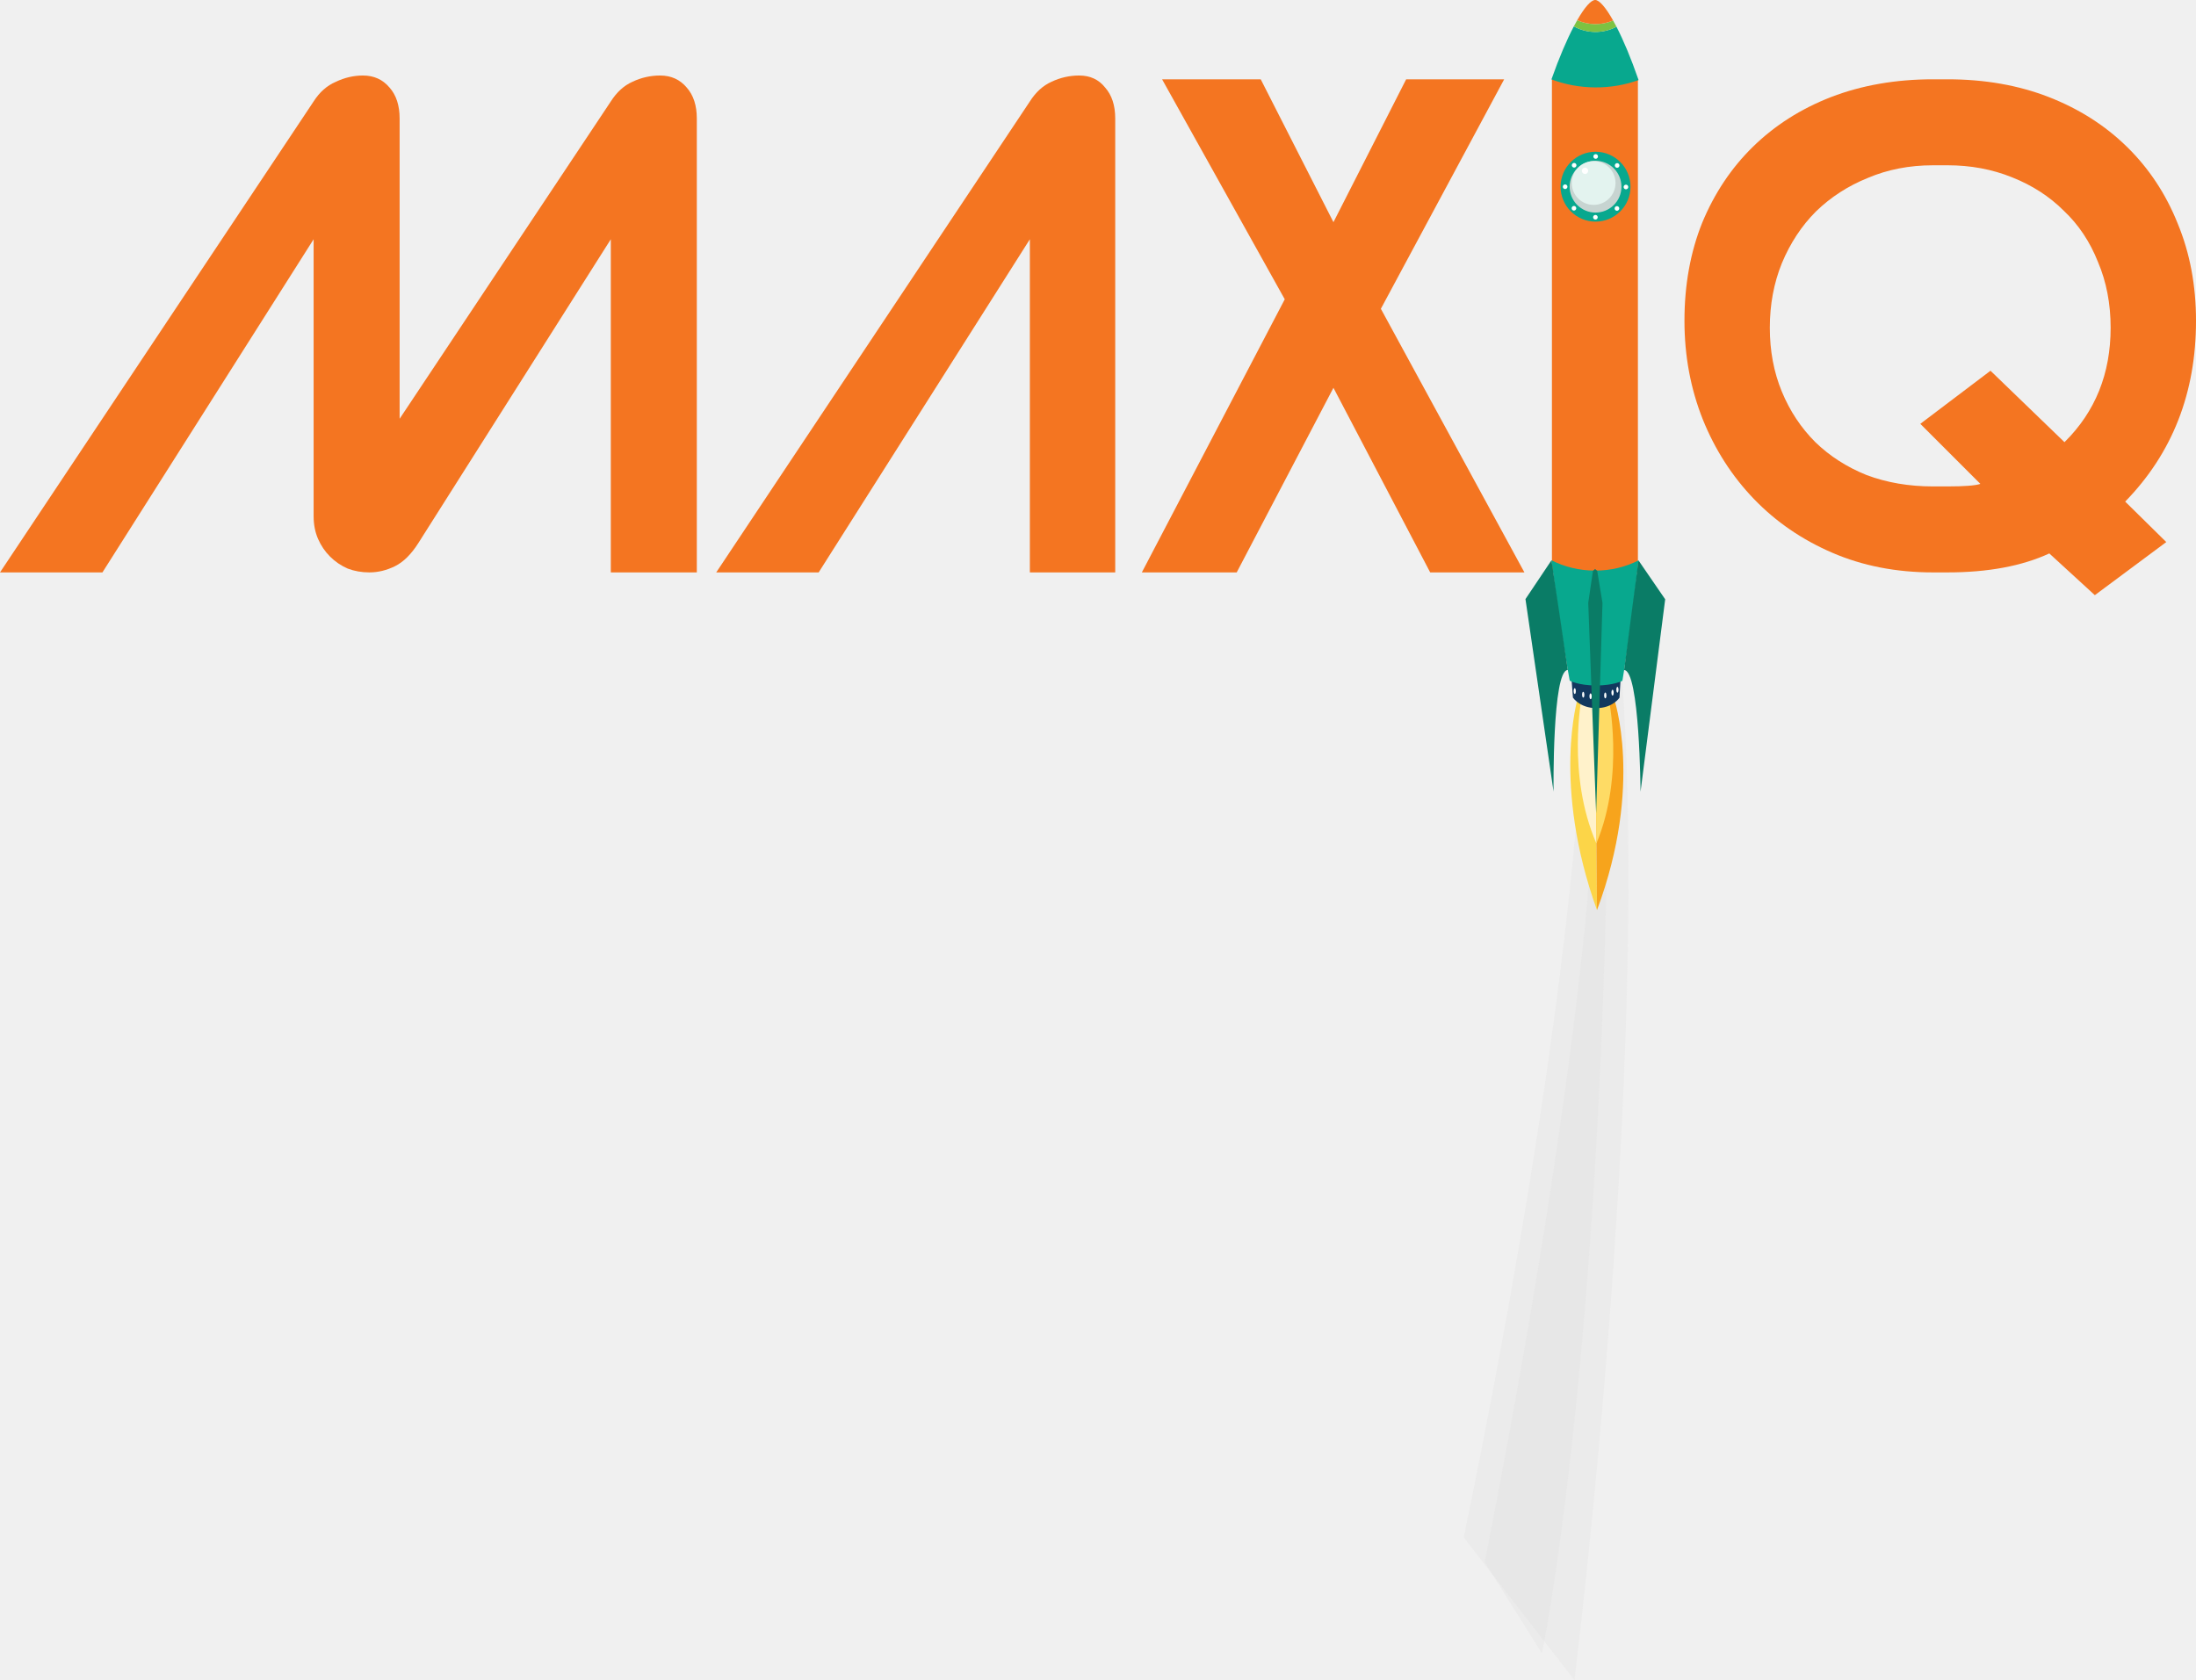
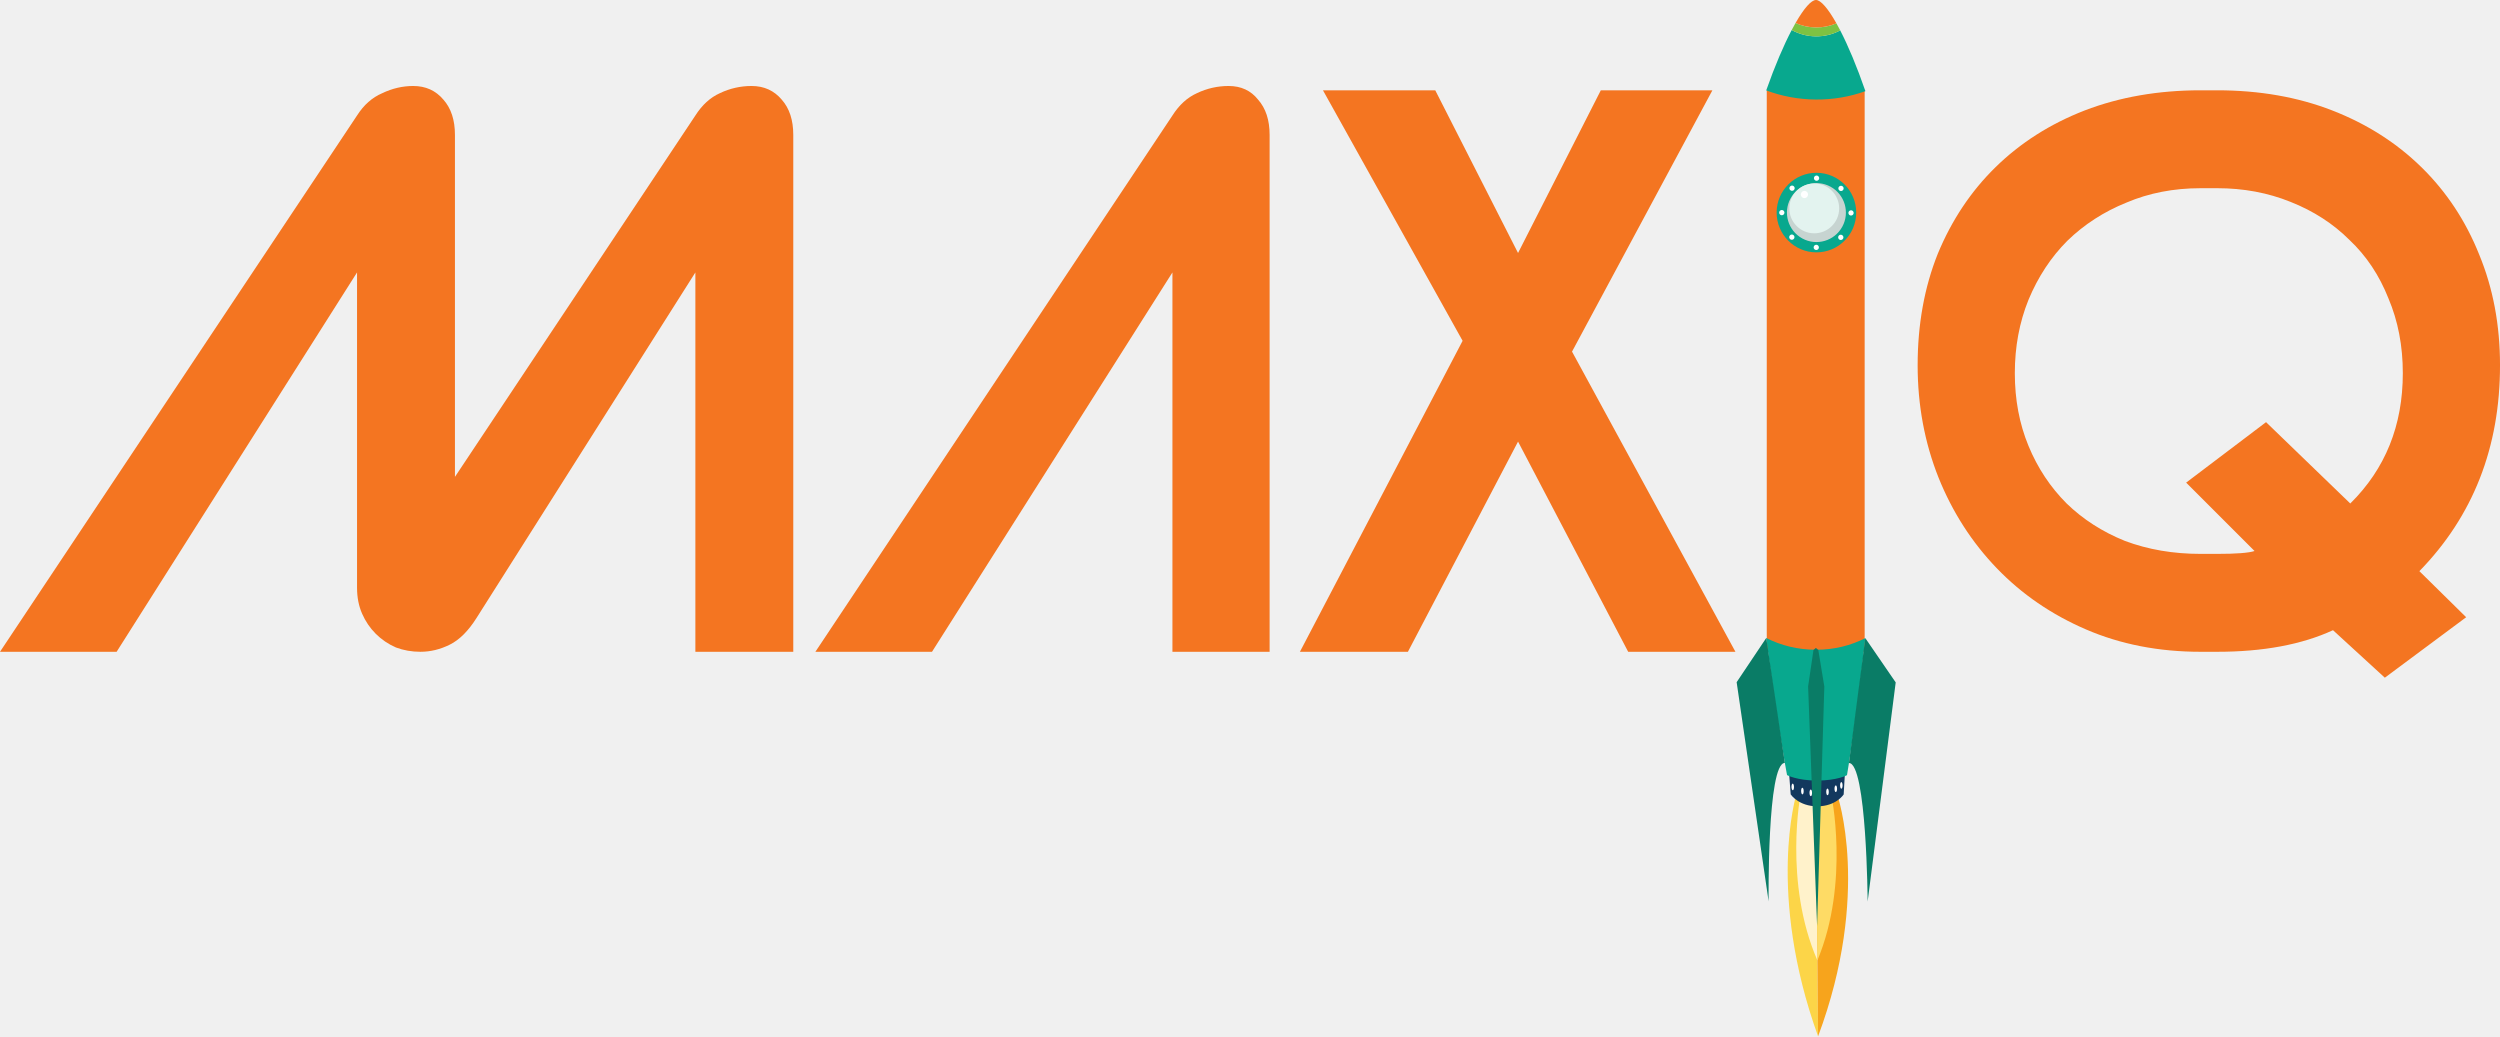
- <svg xmlns="http://www.w3.org/2000/svg" version="1.1" x="0px" y="0px" width="764.737" height="585.175" viewBox="0 0 764.737 585.175" enable-background="new 0 0 400 400" xml:space="preserve" id="svg214">
+ <svg xmlns="http://www.w3.org/2000/svg" version="1.1" x="0px" y="0px" width="764.737" height="317.018" viewBox="0 0 764.737 317.018" enable-background="new 0 0 400 400" xml:space="preserve" id="svg214">
  <defs id="defs218">
	
	

		
		
	
			
			
			
			
			
			
			
			
			
			
			
			
			
			
		
  
  
  
  
  
  
  
  
  
  
  
+ 
+   
+ 
+   
+ 
+   
+ 
+   
+ 
+   
+ 
+   
+ 
+   
+ 
+   
+ 
</defs>
  <g id="Layer_2" display="none" transform="translate(526.9143,-543.2091)">
    <g display="inline" id="g211">
-       <path opacity="0.88" fill="#1A5089" d="m 197.849,391.58 -87.487,-55.141 87.487,-49.023 91.79,52.113 z m 15.965,-35.7 16.116,-10.579 4.104,-10.132 -11.821,-8.91 -22.215,-3.519 -22.214,3.519 -11.82,8.91 4.104,10.132 20.107,10.579 z" id="path93" />
+       <path opacity="0.88" fill="#1a5089" d="m 197.849,391.58 -87.487,-55.141 87.487,-49.023 91.79,52.113 z m 15.965,-35.7 16.116,-10.579 4.104,-10.132 -11.821,-8.91 -22.215,-3.519 -22.214,3.519 -11.82,8.91 4.104,10.132 20.107,10.579 z" id="path93" />
      <g id="g175">
        <g id="g97">
-           <polygon fill="#B2B3B3" points="193.908,288.735 214.572,304.761 189.417,316.742 " id="polygon95" />
+           <polygon fill="#b2b3b3" points="189.417,316.742 193.908,288.735 214.572,304.761 " id="polygon95" />
        </g>
        <g id="g101">
-           <polygon fill="#BCBCBC" points="193.908,288.735 189.417,316.742 172.196,302.738 " id="polygon99" />
+           <polygon fill="#bcbcbc" points="172.196,302.738 193.908,288.735 189.417,316.742 " id="polygon99" />
        </g>
        <g id="g105">
-           <polygon fill="#B2B3B3" points="189.417,316.742 170.949,327.172 172.196,302.738 " id="polygon103" />
+           <polygon fill="#b2b3b3" points="172.196,302.738 189.417,316.742 170.949,327.172 " id="polygon103" />
        </g>
        <g id="g109">
-           <polygon fill="#878787" points="215.361,331.788 191.063,340.999 189.417,316.742 " id="polygon107" />
+           <polygon fill="#878787" points="189.417,316.742 215.361,331.788 191.063,340.999 " id="polygon107" />
        </g>
        <g id="g113">
-           <polygon fill="#939393" points="191.063,340.999 189.417,316.742 170.949,327.172 " id="polygon111" />
+           <polygon fill="#939393" points="170.949,327.172 191.063,340.999 189.417,316.742 " id="polygon111" />
        </g>
        <g id="g117">
-           <polygon fill="#939393" points="189.417,316.742 214.572,304.761 215.361,331.788 " id="polygon115" />
+           <polygon fill="#939393" points="215.361,331.788 189.417,316.742 214.572,304.761 " id="polygon115" />
        </g>
        <g id="g121">
-           <polygon fill="#CCCCCC" points="193.908,288.735 172.196,302.738 177.549,287.463 " id="polygon119" />
+           <polygon fill="#cccccc" points="177.549,287.463 193.908,288.735 172.196,302.738 " id="polygon119" />
        </g>
        <g id="g125">
-           <polygon fill="#AEADAE" points="214.572,304.761 193.908,288.735 218.022,288.252 " id="polygon123" />
+           <polygon fill="#aeadae" points="218.022,288.252 214.572,304.761 193.908,288.735 " id="polygon123" />
        </g>
        <g id="g129">
-           <polygon fill="#878787" points="215.361,331.788 214.572,304.761 230.562,311.952 " id="polygon127" />
+           <polygon fill="#878787" points="230.562,311.952 215.361,331.788 214.572,304.761 " id="polygon127" />
        </g>
        <g id="g133">
-           <polygon fill="#7F7F7F" points="191.063,340.999 215.361,331.788 207.31,345.45 " id="polygon131" />
+           <polygon fill="#7f7f7f" points="207.31,345.45 191.063,340.999 215.361,331.788 " id="polygon131" />
        </g>
        <g id="g137">
-           <polygon fill="#848484" points="170.949,327.172 191.063,340.999 183.277,342.719 " id="polygon135" />
+           <polygon fill="#848484" points="183.277,342.719 170.949,327.172 191.063,340.999 " id="polygon135" />
        </g>
        <g id="g141">
-           <polygon fill="#BCBCBC" points="172.196,302.738 170.949,327.172 166.281,308.129 " id="polygon139" />
+           <polygon fill="#bcbcbc" points="166.281,308.129 172.196,302.738 170.949,327.172 " id="polygon139" />
        </g>
        <g id="g145">
-           <polygon fill="#C9C9C9" points="193.908,288.735 177.549,287.463 198.22,280.01 " id="polygon143" />
+           <polygon fill="#c9c9c9" points="198.22,280.01 193.908,288.735 177.549,287.463 " id="polygon143" />
        </g>
        <g id="g149">
-           <polygon fill="#919191" points="218.022,288.252 230.562,311.952 227.417,298.585 " id="polygon147" />
+           <polygon fill="#919191" points="227.417,298.585 218.022,288.252 230.562,311.952 " id="polygon147" />
        </g>
        <g id="g153">
-           <polygon fill="#787878" points="215.361,331.788 230.562,311.952 225.769,332.573 " id="polygon151" />
+           <polygon fill="#787878" points="225.769,332.573 215.361,331.788 230.562,311.952 " id="polygon151" />
        </g>
        <g id="g157">
-           <polygon fill="#686868" points="215.361,331.788 225.769,332.573 207.31,345.45 " id="polygon155" />
+           <polygon fill="#686868" points="207.31,345.45 215.361,331.788 225.769,332.573 " id="polygon155" />
        </g>
        <g id="g161">
-           <polygon fill="#686868" points="191.063,340.999 207.31,345.45 183.277,342.719 " id="polygon159" />
+           <polygon fill="#686868" points="183.277,342.719 191.063,340.999 207.31,345.45 " id="polygon159" />
        </g>
        <g id="g165">
-           <polygon fill="#DCDBDB" points="172.196,302.738 166.281,308.129 177.549,287.463 " id="polygon163" />
+           <polygon fill="#dcdbdb" points="177.549,287.463 172.196,302.738 166.281,308.129 " id="polygon163" />
        </g>
        <g id="g169">
-           <polygon fill="#BABABA" points="218.022,288.252 193.908,288.735 198.22,280.01 " id="polygon167" />
+           <polygon fill="#bababa" points="198.22,280.01 218.022,288.252 193.908,288.735 " id="polygon167" />
        </g>
        <g id="g173">
-           <polygon fill="#999999" points="214.572,304.761 230.562,311.952 218.022,288.252 " id="polygon171" />
+           <polygon fill="#999999" points="218.022,288.252 214.572,304.761 230.562,311.952 " id="polygon171" />
        </g>
      </g>
-       <polygon opacity="0.25" fill="#1A5089" points="219.022,112.934 178.077,106.757 110.361,336.439 197.849,391.58 289.639,339.529 " id="polygon177" />
-       <line fill="none" stroke="#1A5089" stroke-width="0.5" stroke-miterlimit="10" x1="197.849" y1="391.58" x2="197.849" y2="119.495" id="line179" />
-       <line fill="none" stroke="#1A5089" stroke-width="0.5" stroke-miterlimit="10" x1="110.361" y1="336.439" x2="176.146" y2="112.934" id="line181" />
-       <line fill="none" stroke="#1A5089" stroke-width="0.5" stroke-miterlimit="10" x1="289.639" y1="339.529" x2="223.823" y2="128.35" id="line183" />
-       <path opacity="0.25" fill="#1A5089" d="m 227.417,298.585 -9.395,-10.333 -19.803,-8.242 -20.671,7.453 -11.268,20.666 3.661,14.934 c 10.289,3.44 22.234,5.421 34.991,5.421 7.792,0 15.276,-0.746 22.274,-2.103 l 3.354,-14.429 z" id="path185" />
+       <polygon opacity="0.25" fill="#1a5089" points="110.361,336.439 197.849,391.58 289.639,339.529 219.022,112.934 178.077,106.757 " id="polygon177" />
+       <line fill="none" stroke="#1a5089" stroke-width="0.5" stroke-miterlimit="10" x1="197.849" y1="391.58" x2="197.849" y2="119.495" id="line179" />
+       <line fill="none" stroke="#1a5089" stroke-width="0.5" stroke-miterlimit="10" x1="110.361" y1="336.439" x2="176.146" y2="112.934" id="line181" />
+       <line fill="none" stroke="#1a5089" stroke-width="0.5" stroke-miterlimit="10" x1="289.639" y1="339.529" x2="223.823" y2="128.35" id="line183" />
+       <path opacity="0.25" fill="#1a5089" d="m 227.417,298.585 -9.395,-10.333 -19.803,-8.242 -20.671,7.453 -11.268,20.666 3.661,14.934 c 10.289,3.44 22.234,5.421 34.991,5.421 7.792,0 15.276,-0.746 22.274,-2.103 l 3.354,-14.429 z" id="path185" />
      <path fill="#282828" d="M 253.372,85.972 V 85.944 L 145.976,23.324 c -0.067,-0.038 -0.096,-0.108 -0.131,-0.172 l -3.081,1.752 107.613,62.799 z" id="path187" />
      <path fill="#282828" d="m 254.051,85.374 c 0.045,0.035 0.067,0.077 0.096,0.125 0.003,0.006 0.005,0.015 0.008,0.021 L 280.993,70.006 171.702,8.42 146.622,22.71 254.016,85.328 c 0.018,0.01 0.018,0.034 0.035,0.046 z" id="path189" />
-       <path fill="#0B0B0B" d="m 142.765,24.904 v 81.209 l 8.69,16.386 c 0,0 38.833,17.438 65.666,47.125 l 33.257,-3.422 V 87.703 Z m 76.499,140.44 c -25.478,-28.902 -65.761,-46.046 -65.761,-46.046 l -7.311,-13.754 26.968,3.034 0.005,-60.409 16.437,9.216 c 0.127,4.566 1.88,8.195 4.044,8.195 1.437,0 2.692,-1.604 3.417,-4.012 l 16.064,9.008 v 55.091 l 33.682,36.821 z" id="path191" />
-       <path fill="#1B1B1C" d="M 280.992,70.006 254.154,85.52 c 0.023,0.04 0.047,0.077 0.052,0.124 0.002,0.02 0.022,0.033 0.022,0.053 v 78.028 l 26.764,-17.221 z" id="path193" />
-       <path fill="#1B1B1C" d="m 253.372,85.972 -2.994,1.731 v 78.499 l 3.07,-1.976 c -0.031,-0.06 -0.076,-0.111 -0.076,-0.184 z" id="path195" />
+       <path fill="#0b0b0b" d="m 142.765,24.904 v 81.209 l 8.69,16.386 c 0,0 38.833,17.438 65.666,47.125 l 33.257,-3.422 V 87.703 Z m 76.499,140.44 c -25.478,-28.902 -65.761,-46.046 -65.761,-46.046 l -7.311,-13.754 26.968,3.034 0.005,-60.409 16.437,9.216 c 0.127,4.566 1.88,8.195 4.044,8.195 1.437,0 2.692,-1.604 3.417,-4.012 l 16.064,9.008 v 55.091 l 33.682,36.821 z" id="path191" />
+       <path fill="#1b1b1c" d="M 280.992,70.006 254.154,85.52 c 0.023,0.04 0.047,0.077 0.052,0.124 0.002,0.02 0.022,0.033 0.022,0.053 v 78.028 l 26.764,-17.221 z" id="path193" />
+       <path fill="#1b1b1c" d="m 253.372,85.972 -2.994,1.731 v 78.499 l 3.07,-1.976 c -0.031,-0.06 -0.076,-0.111 -0.076,-0.184 z" id="path195" />
      <path fill="#111111" d="m 213.127,70.577 -16.064,-9.008 c -0.725,2.408 -1.98,4.012 -3.417,4.012 -2.164,0 -3.917,-3.629 -4.044,-8.195 l -16.437,-9.216 -0.005,60.409 -26.968,-3.034 7.311,13.754 c 0,0 40.283,17.144 65.761,46.046 l 27.545,-2.854 -33.682,-36.821 z" id="path197" />
      <path fill="#282828" d="m 253.372,85.944 v 0.028 l 0.782,-0.452 c -0.003,-0.007 -0.005,-0.015 -0.008,-0.021 -0.028,-0.049 -0.051,-0.09 -0.096,-0.125 -0.017,-0.012 -0.017,-0.035 -0.035,-0.045 L 146.622,22.71 l -0.776,0.442 c 0.035,0.063 0.064,0.134 0.131,0.172 z" id="path199" />
-       <path opacity="0.28" fill="#4F4F4F" d="m 253.372,85.944 v 0.028 l 0.782,-0.452 c -0.003,-0.007 -0.005,-0.015 -0.008,-0.021 -0.028,-0.049 -0.051,-0.09 -0.096,-0.125 -0.017,-0.012 -0.017,-0.035 -0.035,-0.045 L 146.622,22.71 l -0.776,0.442 c 0.035,0.063 0.064,0.134 0.131,0.172 z" id="path201" />
-       <path fill="#1B1B1C" d="m 254.206,85.645 c -0.005,-0.047 -0.028,-0.084 -0.052,-0.124 l -0.782,0.452 v 78.071 c 0,0.072 0.045,0.124 0.076,0.184 l 0.78,-0.501 V 85.698 c 0.001,-0.02 -0.02,-0.033 -0.022,-0.053 z" id="path203" />
-       <path opacity="0.28" fill="#4F4F4F" d="m 254.206,85.645 c -0.005,-0.047 -0.028,-0.084 -0.052,-0.124 l -0.782,0.452 v 78.071 c 0,0.072 0.045,0.124 0.076,0.184 l 0.78,-0.501 V 85.698 c 0.001,-0.02 -0.02,-0.033 -0.022,-0.053 z" id="path205" />
-       <polyline opacity="0.47" fill="none" stroke="#4F4F4F" stroke-width="0.75" stroke-miterlimit="10" points="213.127,70.577     213.127,125.668 246.809,162.489   " id="polyline207" />
-       <line opacity="0.47" fill="none" stroke="#4F4F4F" stroke-width="0.75" stroke-miterlimit="10" x1="146.192" y1="105.544" x2="173.16" y2="108.578" id="line209" />
+       <path opacity="0.28" fill="#4f4f4f" d="m 253.372,85.944 v 0.028 l 0.782,-0.452 c -0.003,-0.007 -0.005,-0.015 -0.008,-0.021 -0.028,-0.049 -0.051,-0.09 -0.096,-0.125 -0.017,-0.012 -0.017,-0.035 -0.035,-0.045 L 146.622,22.71 l -0.776,0.442 c 0.035,0.063 0.064,0.134 0.131,0.172 z" id="path201" />
+       <path fill="#1b1b1c" d="m 254.206,85.645 c -0.005,-0.047 -0.028,-0.084 -0.052,-0.124 l -0.782,0.452 v 78.071 c 0,0.072 0.045,0.124 0.076,0.184 l 0.78,-0.501 V 85.698 c 0.001,-0.02 -0.02,-0.033 -0.022,-0.053 z" id="path203" />
+       <path opacity="0.28" fill="#4f4f4f" d="m 254.206,85.645 c -0.005,-0.047 -0.028,-0.084 -0.052,-0.124 l -0.782,0.452 v 78.071 c 0,0.072 0.045,0.124 0.076,0.184 l 0.78,-0.501 V 85.698 c 0.001,-0.02 -0.02,-0.033 -0.022,-0.053 z" id="path205" />
+       <polyline opacity="0.47" fill="none" stroke="#4f4f4f" stroke-width="0.75" stroke-miterlimit="10" points="213.127,70.577     213.127,125.668 246.809,162.489   " id="polyline207" />
+       <line opacity="0.47" fill="none" stroke="#4f4f4f" stroke-width="0.75" stroke-miterlimit="10" x1="146.192" y1="105.544" x2="173.16" y2="108.578" id="line209" />
    </g>
  </g>
  <path id="path461" style="font-style:normal;font-variant:normal;font-weight:normal;font-stretch:normal;font-size:220.198px;line-height:1.25;font-family:Strasua;-inkscape-font-specification:'Strasua Normal';font-variant-ligatures:normal;font-variant-caps:normal;font-variant-numeric:normal;font-variant-east-asian:normal;opacity:1;fill:#f47521;fill-opacity:1;stroke:none;stroke-width:1.651;stop-opacity:1" d="M 1.982,199.378 Z M 109.218,35.331 q 3.083,-4.844 7.707,-6.826 4.624,-2.202 9.469,-2.202 5.725,0 9.248,4.184 3.523,3.964 3.523,10.79 V 145.87 L 212.711,35.331 q 3.083,-4.844 7.487,-6.826 4.624,-2.202 9.689,-2.202 5.725,0 9.248,4.184 3.523,3.964 3.523,10.79 V 199.378 H 212.711 V 83.334 l -66.94,105.695 q -3.743,5.945 -8.147,8.147 -4.404,2.202 -9.028,2.202 -3.964,0 -7.487,-1.321 -3.523,-1.541 -6.166,-4.184 -2.642,-2.642 -4.184,-6.166 -1.541,-3.523 -1.541,-7.927 V 83.334 L 35.672,199.378 H 0 Z" />
  <path id="path463" style="font-style:normal;font-variant:normal;font-weight:normal;font-stretch:normal;font-size:220.198px;line-height:1.25;font-family:Strasua;-inkscape-font-specification:'Strasua Normal';font-variant-ligatures:normal;font-variant-caps:normal;font-variant-numeric:normal;font-variant-east-asian:normal;opacity:1;fill:#f47521;fill-opacity:1;stroke:none;stroke-width:1.651;stop-opacity:1" d="M 252.285,199.378 Z M 358.641,35.331 q 3.083,-4.844 7.487,-6.826 4.624,-2.202 9.689,-2.202 5.725,0 9.028,4.184 3.523,3.964 3.523,10.79 V 199.378 H 358.641 V 83.334 L 285.094,199.378 H 249.422 Z" />
  <path id="path465" style="font-style:normal;font-variant:normal;font-weight:normal;font-stretch:normal;font-size:220.198px;line-height:1.25;font-family:Strasua;-inkscape-font-specification:'Strasua Normal';font-variant-ligatures:normal;font-variant-caps:normal;font-variant-numeric:normal;font-variant-east-asian:normal;opacity:1;fill:#f47521;fill-opacity:1;stroke:none;stroke-width:1.651;stop-opacity:1" d="m 398.08,199.378 z m 49.324,-95.126 -42.718,-76.629 h 34.351 l 25.323,49.765 25.323,-49.765 h 34.131 l -42.939,79.932 49.985,91.823 h -32.809 l -33.69,-64.298 -33.69,64.298 h -33.03 z" />
  <path id="path467" style="font-style:normal;font-variant:normal;font-weight:normal;font-stretch:normal;font-size:220.198px;line-height:1.25;font-family:Strasua;-inkscape-font-specification:'Strasua Normal';font-variant-ligatures:normal;font-variant-caps:normal;font-variant-numeric:normal;font-variant-east-asian:normal;opacity:1;fill:#f47521;fill-opacity:1;stroke:none;stroke-width:1.651;stop-opacity:1" d="m 540.442,199.378 z m 0,0 V 27.624 H 570.389 V 199.378 Z" />
  <path id="path469" style="font-style:normal;font-variant:normal;font-weight:normal;font-stretch:normal;font-size:220.198px;line-height:1.25;font-family:Strasua;-inkscape-font-specification:'Strasua Normal';font-variant-ligatures:normal;font-variant-caps:normal;font-variant-numeric:normal;font-variant-east-asian:normal;opacity:1;fill:#f47521;fill-opacity:1;stroke:none;stroke-width:1.651;stop-opacity:1" d="M 586.597,199.378 Z M 673.135,57.571 q -12.331,0 -22.68,4.404 -10.349,4.184 -18.056,11.67 -7.487,7.487 -11.891,18.056 -4.184,10.349 -4.184,22.46 0,12.111 4.184,22.24 4.184,10.129 11.67,17.616 7.487,7.267 17.836,11.45 10.569,3.964 23.121,3.964 h 5.065 q 8.808,0 11.45,-0.881 l -20.919,-20.919 24.442,-18.497 25.763,24.882 q 16.074,-15.854 16.074,-39.856 0,-12.551 -4.404,-22.901 -4.184,-10.57 -11.891,-17.836 -7.487,-7.487 -18.056,-11.67 -10.349,-4.184 -22.46,-4.184 z m 81.253,131.238 -24.882,18.497 -15.854,-14.533 q -14.313,6.606 -35.452,6.606 h -5.065 q -19.157,0 -35.011,-6.826 -15.854,-6.826 -27.305,-18.717 -11.45,-11.891 -17.836,-27.745 -6.386,-16.074 -6.386,-34.351 0,-18.717 6.166,-34.131 6.386,-15.414 17.616,-26.424 11.45,-11.23 27.305,-17.396 16.074,-6.166 35.452,-6.166 h 5.065 q 19.377,0 35.232,6.166 15.854,6.166 27.305,17.396 11.45,11.23 17.616,26.644 6.386,15.414 6.386,33.91 0,37.654 -24.662,62.977 z" />
-   <g id="g404" transform="matrix(0.3762497,0,0,0.3762497,752.4107,-27.6235)">
+   <g id="g404" transform="matrix(0.3762497,0,0,0.3762497,752.4107,-27.62349)">
    <g transform="rotate(28.7,-480.046,-1146.412)" id="g80" style="opacity:1;stop-opacity:1">
-       <path fill="#08A88E" d="m 135.654,67.337 c -15.684,8.5 -21.528,28.173 -13.029,43.857 8.499,15.684 28.174,21.528 43.857,13.029 15.684,-8.499 21.528,-28.173 13.029,-43.856 -8.498,-15.684 -28.175,-21.528 -43.857,-13.03 z" id="path52" />
-       <circle fill="#C7D4D1" cx="151.068" cy="95.781" r="23.967" id="circle54" />
+       <path fill="#08a88e" d="m 135.654,67.337 c -15.684,8.5 -21.528,28.173 -13.029,43.857 8.499,15.684 28.174,21.528 43.857,13.029 15.684,-8.499 21.528,-28.173 13.029,-43.856 -8.498,-15.684 -28.175,-21.528 -43.857,-13.03 z" id="path52" />
+       <circle fill="#c7d4d1" cx="151.068" cy="95.781" r="23.967" id="circle54" />
      <g id="g60">
-         <path fill="#FFFFFF" d="m 139.618,70.161 c 0.564,1.039 0.178,2.339 -0.862,2.902 -1.037,0.563 -2.338,0.179 -2.902,-0.862 -0.563,-1.039 -0.176,-2.343 0.862,-2.907 1.036,-0.561 2.34,-0.172 2.902,0.867 z" id="path56" />
-         <path fill="#FFFFFF" d="m 166.435,119.643 c 0.564,1.039 0.179,2.34 -0.86,2.903 -1.039,0.563 -2.341,0.176 -2.903,-0.863 -0.564,-1.039 -0.178,-2.343 0.861,-2.905 1.037,-0.561 2.339,-0.175 2.902,0.865 z" id="path58" />
+         <path fill="#ffffff" d="m 139.618,70.161 c 0.564,1.039 0.178,2.339 -0.862,2.902 -1.037,0.563 -2.338,0.179 -2.902,-0.862 -0.563,-1.039 -0.176,-2.343 0.862,-2.907 1.036,-0.561 2.34,-0.172 2.902,0.867 z" id="path56" />
+         <path fill="#ffffff" d="m 166.435,119.643 c 0.564,1.039 0.179,2.34 -0.86,2.903 -1.039,0.563 -2.341,0.176 -2.903,-0.863 -0.564,-1.039 -0.178,-2.343 0.861,-2.905 1.037,-0.561 2.339,-0.175 2.902,0.865 z" id="path58" />
      </g>
      <g id="g66">
-         <path fill="#FFFFFF" d="m 124.781,85.854 c 1.132,0.336 1.779,1.532 1.444,2.662 -0.336,1.133 -1.53,1.779 -2.665,1.443 -1.131,-0.335 -1.781,-1.528 -1.445,-2.665 0.337,-1.129 1.533,-1.777 2.666,-1.44 z" id="path62" />
-         <path fill="#FFFFFF" d="m 178.732,101.882 c 1.13,0.338 1.778,1.532 1.443,2.664 -0.335,1.131 -1.531,1.779 -2.663,1.442 -1.134,-0.338 -1.783,-1.532 -1.447,-2.664 0.338,-1.135 1.531,-1.778 2.667,-1.442 z" id="path64" />
+         <path fill="#ffffff" d="m 124.781,85.854 c 1.132,0.336 1.779,1.532 1.444,2.662 -0.336,1.133 -1.53,1.779 -2.665,1.443 -1.131,-0.335 -1.781,-1.528 -1.445,-2.665 0.337,-1.129 1.533,-1.777 2.666,-1.44 z" id="path62" />
+         <path fill="#ffffff" d="m 178.732,101.882 c 1.13,0.338 1.778,1.532 1.443,2.664 -0.335,1.131 -1.531,1.779 -2.663,1.442 -1.134,-0.338 -1.783,-1.532 -1.447,-2.664 0.338,-1.135 1.531,-1.778 2.667,-1.442 z" id="path64" />
      </g>
      <g id="g72">
-         <path fill="#FFFFFF" d="m 125.386,107.445 c 1.039,-0.562 2.341,-0.178 2.903,0.861 0.563,1.038 0.175,2.341 -0.864,2.905 -1.039,0.563 -2.342,0.178 -2.906,-0.862 -0.561,-1.036 -0.177,-2.34 0.867,-2.904 z" id="path68" />
-         <path fill="#FFFFFF" d="m 174.865,80.628 c 1.041,-0.562 2.341,-0.176 2.905,0.864 0.561,1.038 0.178,2.34 -0.862,2.902 -1.04,0.562 -2.344,0.177 -2.908,-0.86 -0.562,-1.039 -0.173,-2.34 0.865,-2.906 z" id="path70" />
+         <path fill="#ffffff" d="m 125.386,107.445 c 1.039,-0.562 2.341,-0.178 2.903,0.861 0.563,1.038 0.175,2.341 -0.864,2.905 -1.039,0.563 -2.342,0.178 -2.906,-0.862 -0.561,-1.036 -0.177,-2.34 0.867,-2.904 z" id="path68" />
+         <path fill="#ffffff" d="m 174.865,80.628 c 1.041,-0.562 2.341,-0.176 2.905,0.864 0.561,1.038 0.178,2.34 -0.862,2.902 -1.04,0.562 -2.344,0.177 -2.908,-0.86 -0.562,-1.039 -0.173,-2.34 0.865,-2.906 z" id="path70" />
      </g>
      <g id="g78">
-         <path fill="#FFFFFF" d="m 141.08,122.284 c 0.338,-1.133 1.528,-1.78 2.662,-1.441 1.132,0.334 1.78,1.528 1.442,2.662 -0.336,1.132 -1.53,1.782 -2.664,1.446 -1.132,-0.337 -1.778,-1.535 -1.44,-2.667 z" id="path74" />
-         <path fill="#FFFFFF" d="m 157.107,68.333 c 0.336,-1.131 1.53,-1.78 2.662,-1.444 1.132,0.339 1.78,1.531 1.443,2.666 -0.336,1.132 -1.532,1.779 -2.665,1.444 -1.132,-0.338 -1.777,-1.532 -1.44,-2.666 z" id="path76" />
+         <path fill="#ffffff" d="m 141.08,122.284 c 0.338,-1.133 1.528,-1.78 2.662,-1.441 1.132,0.334 1.78,1.528 1.442,2.662 -0.336,1.132 -1.53,1.782 -2.664,1.446 -1.132,-0.337 -1.778,-1.535 -1.44,-2.667 z" id="path74" />
+         <path fill="#ffffff" d="m 157.107,68.333 c 0.336,-1.131 1.53,-1.78 2.662,-1.444 1.132,0.339 1.78,1.531 1.443,2.666 -0.336,1.132 -1.532,1.779 -2.665,1.444 -1.132,-0.338 -1.777,-1.532 -1.44,-2.666 z" id="path76" />
      </g>
    </g>
-     <path fill="#E3F3EF" d="m -504.501,242.928 c -0.046,11.19 -9.157,20.221 -20.344,20.175 -11.192,-0.048 -20.223,-9.158 -20.175,-20.348 0.048,-11.191 9.158,-20.224 20.346,-20.174 11.19,0.048 20.222,9.157 20.172,20.347 z" id="path82" style="opacity:1;stop-opacity:1" />
-     <circle transform="rotate(28.7)" fill="#FFFFFF" cx="-356.092" cy="458.937" r="2.94" id="circle84" style="opacity:1;stop-opacity:1" />
+     <path fill="#e3f3ef" d="m -504.501,242.928 c -0.046,11.19 -9.157,20.221 -20.344,20.175 -11.192,-0.048 -20.223,-9.158 -20.175,-20.348 0.048,-11.191 9.158,-20.224 20.346,-20.174 11.19,0.048 20.222,9.157 20.172,20.347 z" id="path82" style="opacity:1;stop-opacity:1" />
+     <circle transform="rotate(28.7)" fill="#ffffff" cx="-356.092" cy="458.937" r="2.94" id="circle84" style="opacity:1;stop-opacity:1" />
  </g>
  <g id="g385" transform="matrix(0.5493873,0,0,1,842.621,-154.3475)">
-     <path fill="#08A88E" d="m -536.141,163.533 c -4.395,4.598 -9.287,10.823 -14.19,18.465 8.498,1.76 17.821,2.757 27.606,2.797 9.787,0.042 19.116,-0.873 27.629,-2.563 -4.839,-7.681 -9.674,-13.949 -14.028,-18.585 -4.037,1.184 -8.636,1.848 -13.518,1.827 -4.881,-0.02 -9.473,-0.724 -13.499,-1.941 z" id="path30" style="opacity:1;stop-opacity:1" />
-     <path fill="#7DC242" d="m -511.248,161.482 c -3.495,0.826 -7.342,1.276 -11.382,1.259 -4.04,-0.016 -7.883,-0.501 -11.37,-1.357 -0.699,0.674 -1.413,1.386 -2.141,2.149 4.026,1.217 8.618,1.92 13.499,1.941 4.883,0.021 9.482,-0.642 13.518,-1.827 -0.725,-0.767 -1.43,-1.486 -2.124,-2.165 z" id="path32" style="opacity:1;stop-opacity:1" />
-     <path fill="#F47521" d="m -534,161.384 c 3.487,0.856 7.331,1.342 11.37,1.357 4.041,0.016 7.886,-0.433 11.382,-1.259 -4.736,-4.629 -8.757,-7.122 -11.345,-7.134 -2.591,-0.011 -6.629,2.451 -11.407,7.036 z" id="path34" style="opacity:1;stop-opacity:1" />
+     <path fill="#08a88e" d="m -536.141,163.533 c -4.395,4.598 -9.287,10.823 -14.19,18.465 8.498,1.76 17.821,2.757 27.606,2.797 9.787,0.042 19.116,-0.873 27.629,-2.563 -4.839,-7.681 -9.674,-13.949 -14.028,-18.585 -4.037,1.184 -8.636,1.848 -13.518,1.827 -4.881,-0.02 -9.473,-0.724 -13.499,-1.941 z" id="path30" style="opacity:1;stop-opacity:1" />
+     <path fill="#7dc242" d="m -511.248,161.482 c -3.495,0.826 -7.342,1.276 -11.382,1.259 -4.04,-0.016 -7.883,-0.501 -11.37,-1.357 -0.699,0.674 -1.413,1.386 -2.141,2.149 4.026,1.217 8.618,1.92 13.499,1.941 4.883,0.021 9.482,-0.642 13.518,-1.827 -0.725,-0.767 -1.43,-1.486 -2.124,-2.165 z" id="path32" style="opacity:1;stop-opacity:1" />
+     <path fill="#f47521" d="m -534,161.384 c 3.487,0.856 7.331,1.342 11.37,1.357 4.041,0.016 7.886,-0.433 11.382,-1.259 -4.736,-4.629 -8.757,-7.122 -11.345,-7.134 -2.591,-0.011 -6.629,2.451 -11.407,7.036 z" id="path34" style="opacity:1;stop-opacity:1" />
  </g>
-   <g id="g423" transform="matrix(0.3609073,-0.00377955,0.01047179,0.9999452,741.0388,-117.108)">
-     <g transform="rotate(28.7,-480.046,-1146.412)" opacity="0.81" id="g14" style="stop-opacity:1">
-       <path opacity="0.35" fill="#DEDDDD" d="m 225.148,246.698 c 0,0 25.881,76.479 21.674,267.067 l 62.932,1.986 c 0,0 5.209,-108.46 -74.295,-284.748 z" id="path10" />
-       <path opacity="0.35" fill="#DEDDDD" d="m 192.849,197.525 c 0,0 42.136,80.088 32.237,318.227 L 341.5,509.084 c 0,0 -34.867,-246.712 -132.083,-348.827 z" id="path12" />
-     </g>
-     <g transform="rotate(28.7,-480.046,-1146.412)" id="g24" style="opacity:1;stop-opacity:1">
-       <path fill="#FCD548" d="m 202.559,193.036 -13.694,9.617 c 0,0 -8.647,38.857 49.848,57.1 z" id="path16" />
-       <path fill="#F7A41C" d="m 202.559,193.036 16.807,-6.912 c 0,0 39.279,12.885 19.348,73.629 z" id="path18" />
-       <path fill="#FFF2CB" d="m 202.559,193.036 -10.574,7.429 c 0,0 -0.712,31.295 35.66,38.859 z" id="path20" />
-       <path fill="#FEDB65" d="m 202.559,193.036 11.998,-4.805 c 0,0 26.607,16.491 13.088,51.093 z" id="path22" />
-     </g>
-     <path fill="#12385E" d="m -523.44,351.688 -23.663,-0.102 1.186,6.478 c 0,0 6.556,3.669 22.437,3.735 15.878,0.07 22.467,-3.542 22.467,-3.542 l 1.24,-6.468 z" id="path28" style="opacity:1;stop-opacity:1" />
-     <g transform="rotate(28.7,-480.046,-1146.412)" id="g42" style="opacity:1;stop-opacity:1">
-       <path fill="none" stroke="#FFFFFF" stroke-width="2" stroke-linecap="round" stroke-miterlimit="10" d="m 185.106,202.017 c 0,0 0.028,-0.009 0.08,-0.024" id="path36" />
-       <path fill="none" stroke="#FFFFFF" stroke-width="2" stroke-linecap="round" stroke-miterlimit="10" stroke-dasharray="0.149,6.954" d="m 192.848,199.252 c 6.607,-2.679 16.406,-7.405 25.169,-14.594" id="path38" />
-       <path fill="none" stroke="#FFFFFF" stroke-width="2" stroke-linecap="round" stroke-miterlimit="10" d="m 221.104,181.978 c 0.02,-0.021 0.043,-0.04 0.063,-0.061" id="path40" />
-     </g>
-     <path fill="#08A88E" d="m -565.235,310.141 c 7.508,23.881 16.395,42.006 16.395,42.006 0,0 8.291,1.695 25.392,1.768 17.103,0.073 25.411,-1.55 25.411,-1.55 0,0 9.039,-18.047 16.753,-41.866 -12.278,2.221 -26.641,3.472 -41.989,3.404 -15.354,-0.064 -29.705,-1.437 -41.962,-3.761 z" id="path44" style="opacity:1;stop-opacity:1" />
-     <path fill="#0A7C66" d="m -565.235,310.141 -25.489,13.427 25.143,67.151 c 0,0 -0.096,-42.368 14.994,-42.304 z" id="path46" style="opacity:1;stop-opacity:1" />
-     <path fill="#0A7C66" d="m -481.306,310.499 25.375,13.646 -25.72,66.935 c 0,0 0.458,-42.366 -14.632,-42.431 z" id="path48" style="opacity:1;stop-opacity:1" />
-     <polygon transform="rotate(28.7,-480.046,-1146.412)" fill="#0A7C66" points="183.042,154.76 181.546,156.308 182.628,168.417 222.639,230.091 194.713,161.869 185.156,154.351 " id="polygon50" style="opacity:1;stop-opacity:1" />
+   <g transform="matrix(0.3215972,0.4768819,-0.1641308,0.8789131,522.0016,-25.12097)" id="g24">
+     <path fill="#fcd548" d="m 202.559,193.036 -13.694,9.617 c 0,0 -8.647,38.857 49.848,57.1 z" id="path16" />
+     <path fill="#f7a41c" d="m 202.559,193.036 16.807,-6.912 c 0,0 39.279,12.885 19.348,73.629 z" id="path18" />
+     <path fill="#fff2cb" d="m 202.559,193.036 -10.574,7.429 c 0,0 -0.712,31.295 35.66,38.859 z" id="path20" />
+     <path fill="#fedb65" d="m 202.559,193.036 11.998,-4.805 c 0,0 26.607,16.491 13.088,51.093 z" id="path22" />
  </g>
+   <path fill="#12385e" d="m 555.808,236.539 -8.541,-0.013 0.496,6.473 c 0,0 2.404,3.644 8.137,3.65 5.731,0.011 8.071,-3.627 8.071,-3.627 l 0.38,-6.472 z" id="path28" style="stroke-width:0.601" />
+   <g transform="matrix(0.3215972,0.4768819,-0.1641308,0.8789131,522.0016,-25.12097)" id="g42">
+     <path fill="none" stroke="#ffffff" stroke-width="2" stroke-linecap="round" stroke-miterlimit="10" d="m 185.106,202.017 c 0,0 0.028,-0.009 0.08,-0.024" id="path36" />
+     <path fill="none" stroke="#ffffff" stroke-width="2" stroke-linecap="round" stroke-miterlimit="10" stroke-dasharray="0.149, 6.954" d="m 192.848,199.252 c 6.607,-2.679 16.406,-7.405 25.169,-14.594" id="path38" />
+     <path fill="none" stroke="#ffffff" stroke-width="2" stroke-linecap="round" stroke-miterlimit="10" d="m 221.104,181.978 c 0.02,-0.021 0.043,-0.04 0.063,-0.061" id="path40" />
+   </g>
+   <path fill="#08a88e" d="m 540.289,195.153 c 2.96,23.851 6.357,41.942 6.357,41.942 0,0 3.01,1.663 9.182,1.672 6.173,0.009 9.155,-1.646 9.155,-1.646 0,0 3.073,-18.081 5.608,-41.927 -4.408,2.267 -9.579,3.572 -15.119,3.563 -5.542,-0.006 -10.736,-1.324 -15.184,-3.602 z" id="path44" style="stroke-width:0.601" />
+   <path fill="#0a7c66" d="m 540.289,195.153 -9.058,13.523 9.778,67.053 c 0,0 -0.478,-42.365 4.969,-42.358 z" id="path46" style="stroke-width:0.601" />
+   <path fill="#0a7c66" d="m 570.583,195.193 9.301,13.55 -8.581,67.029 c 0,0 -0.278,-42.365 -5.725,-42.373 z" id="path48" style="stroke-width:0.601" />
+   <polygon transform="matrix(0.3215972,0.4768819,-0.1641308,0.8789131,522.0016,-25.12097)" fill="#0a7c66" points="194.713,161.869 185.156,154.351 183.042,154.76 181.546,156.308 182.628,168.417 222.639,230.091 " id="polygon50" />
</svg>
